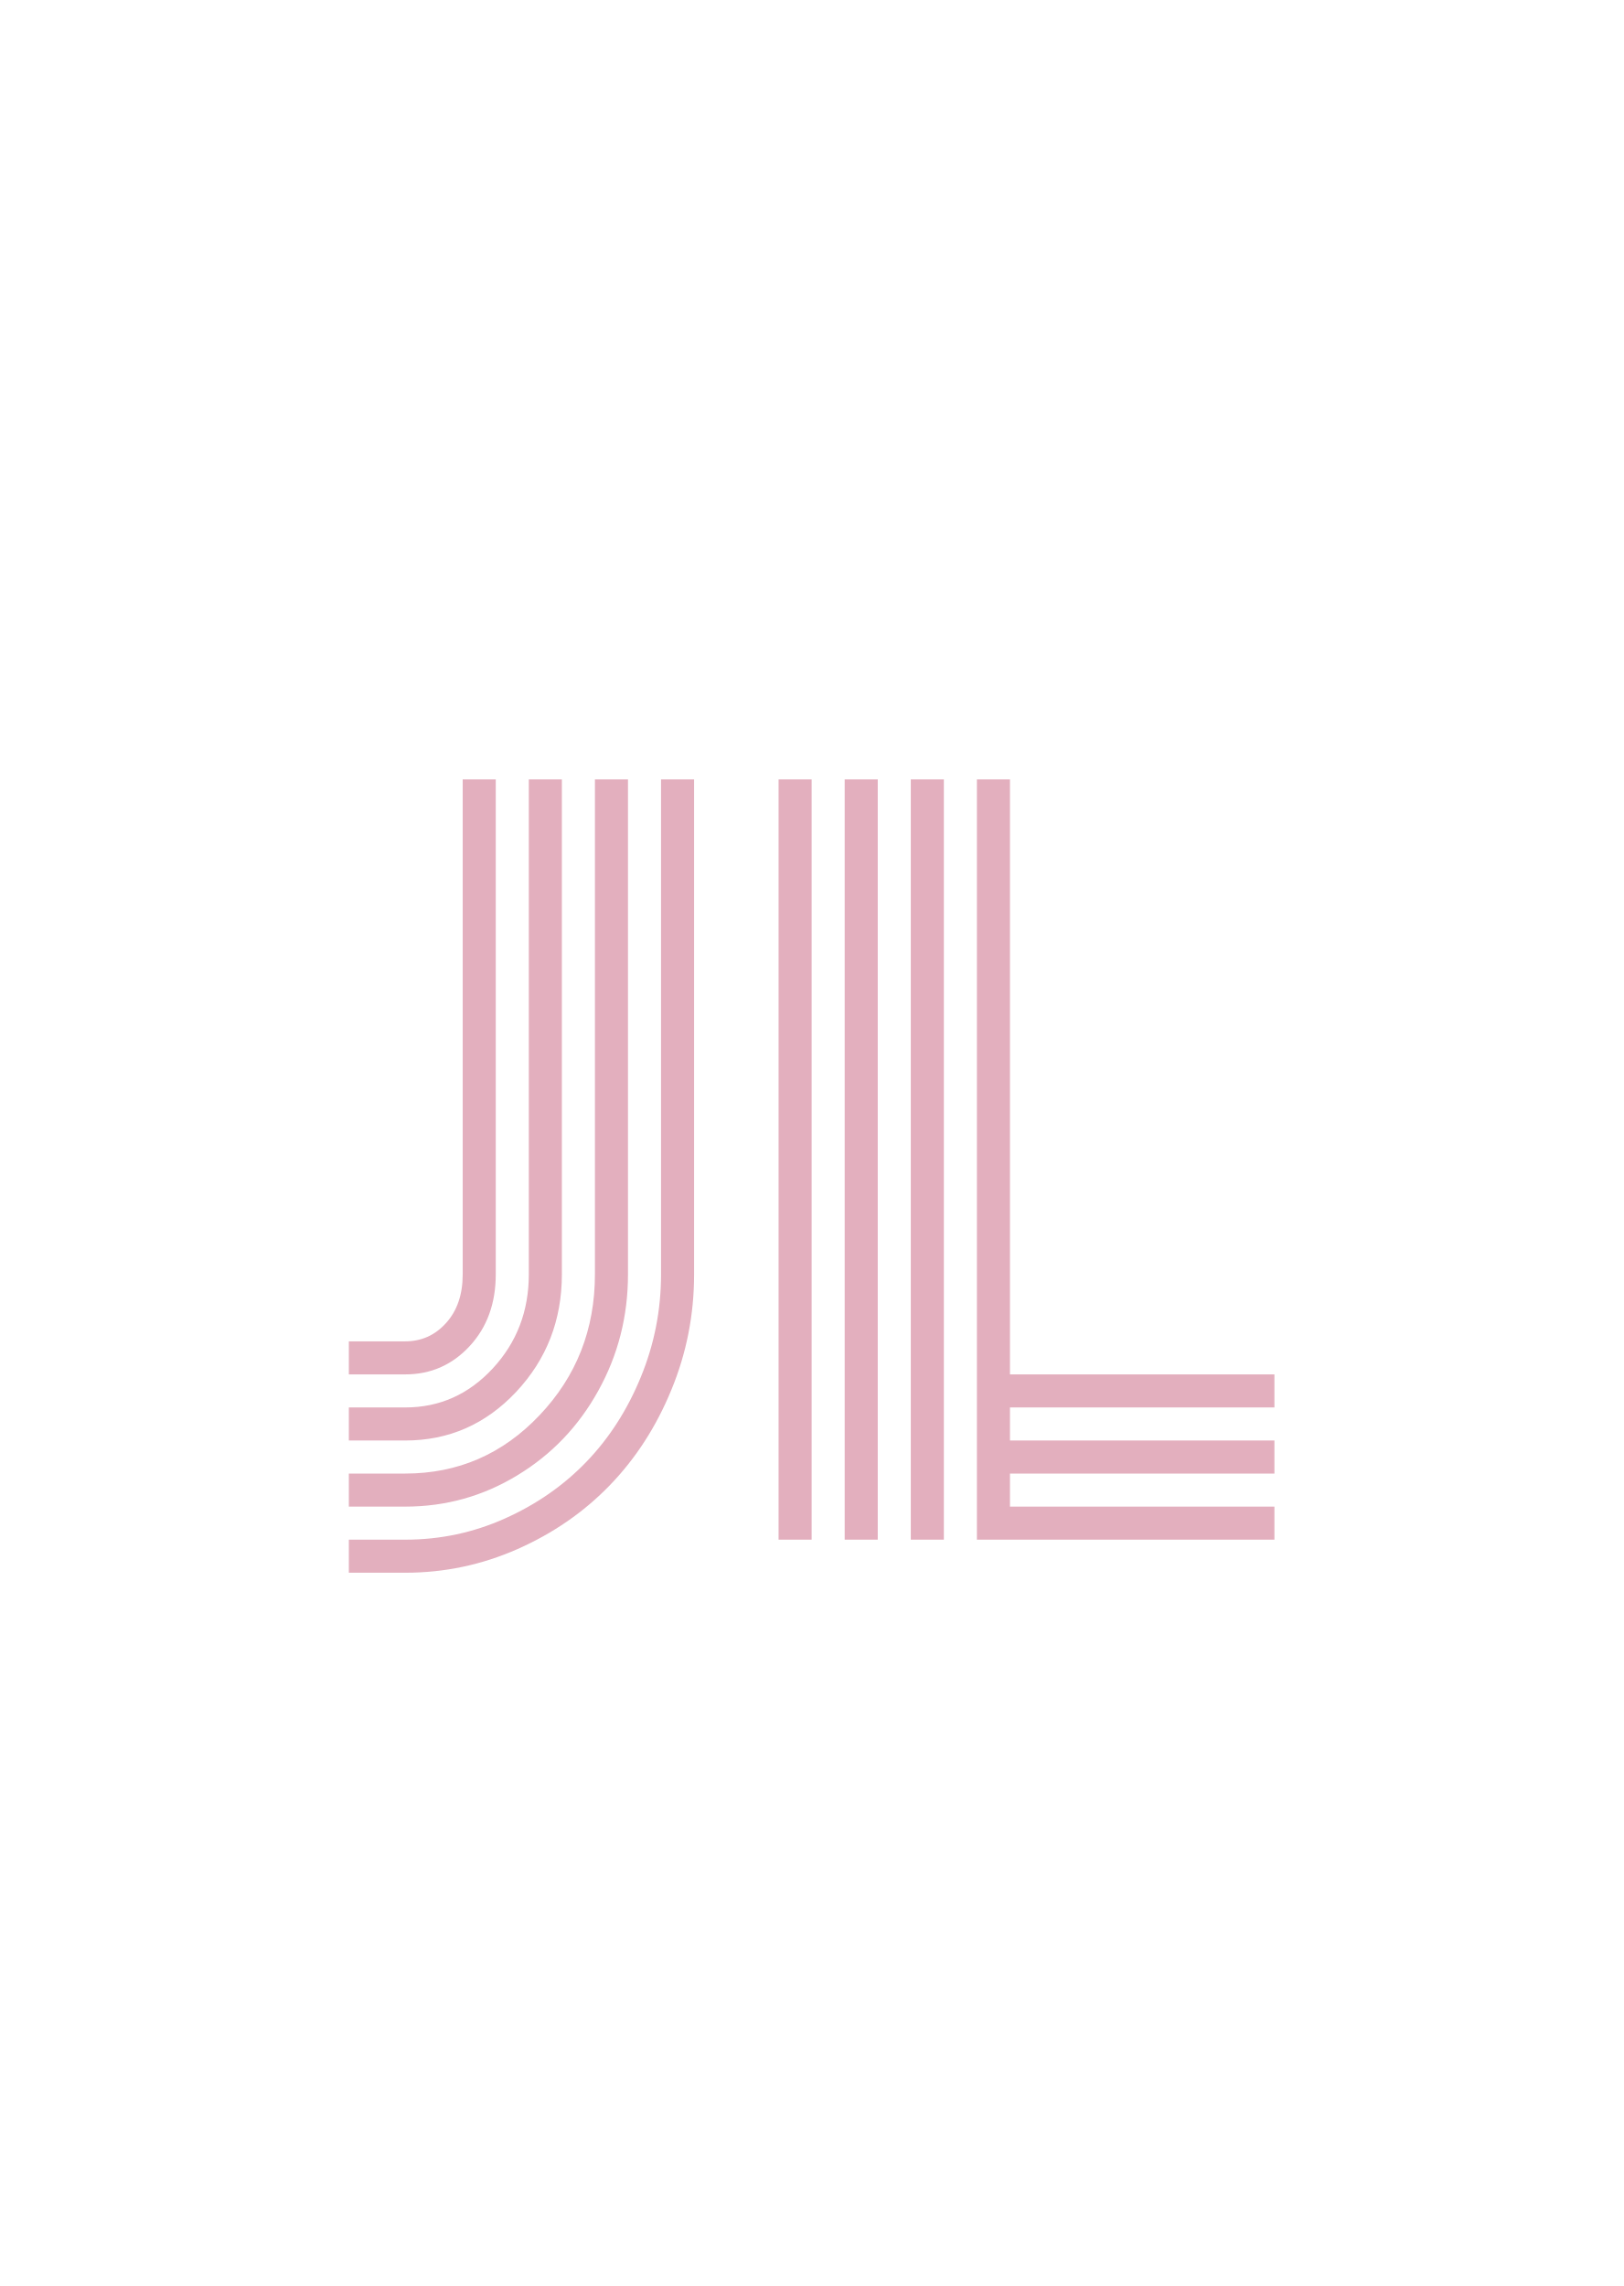
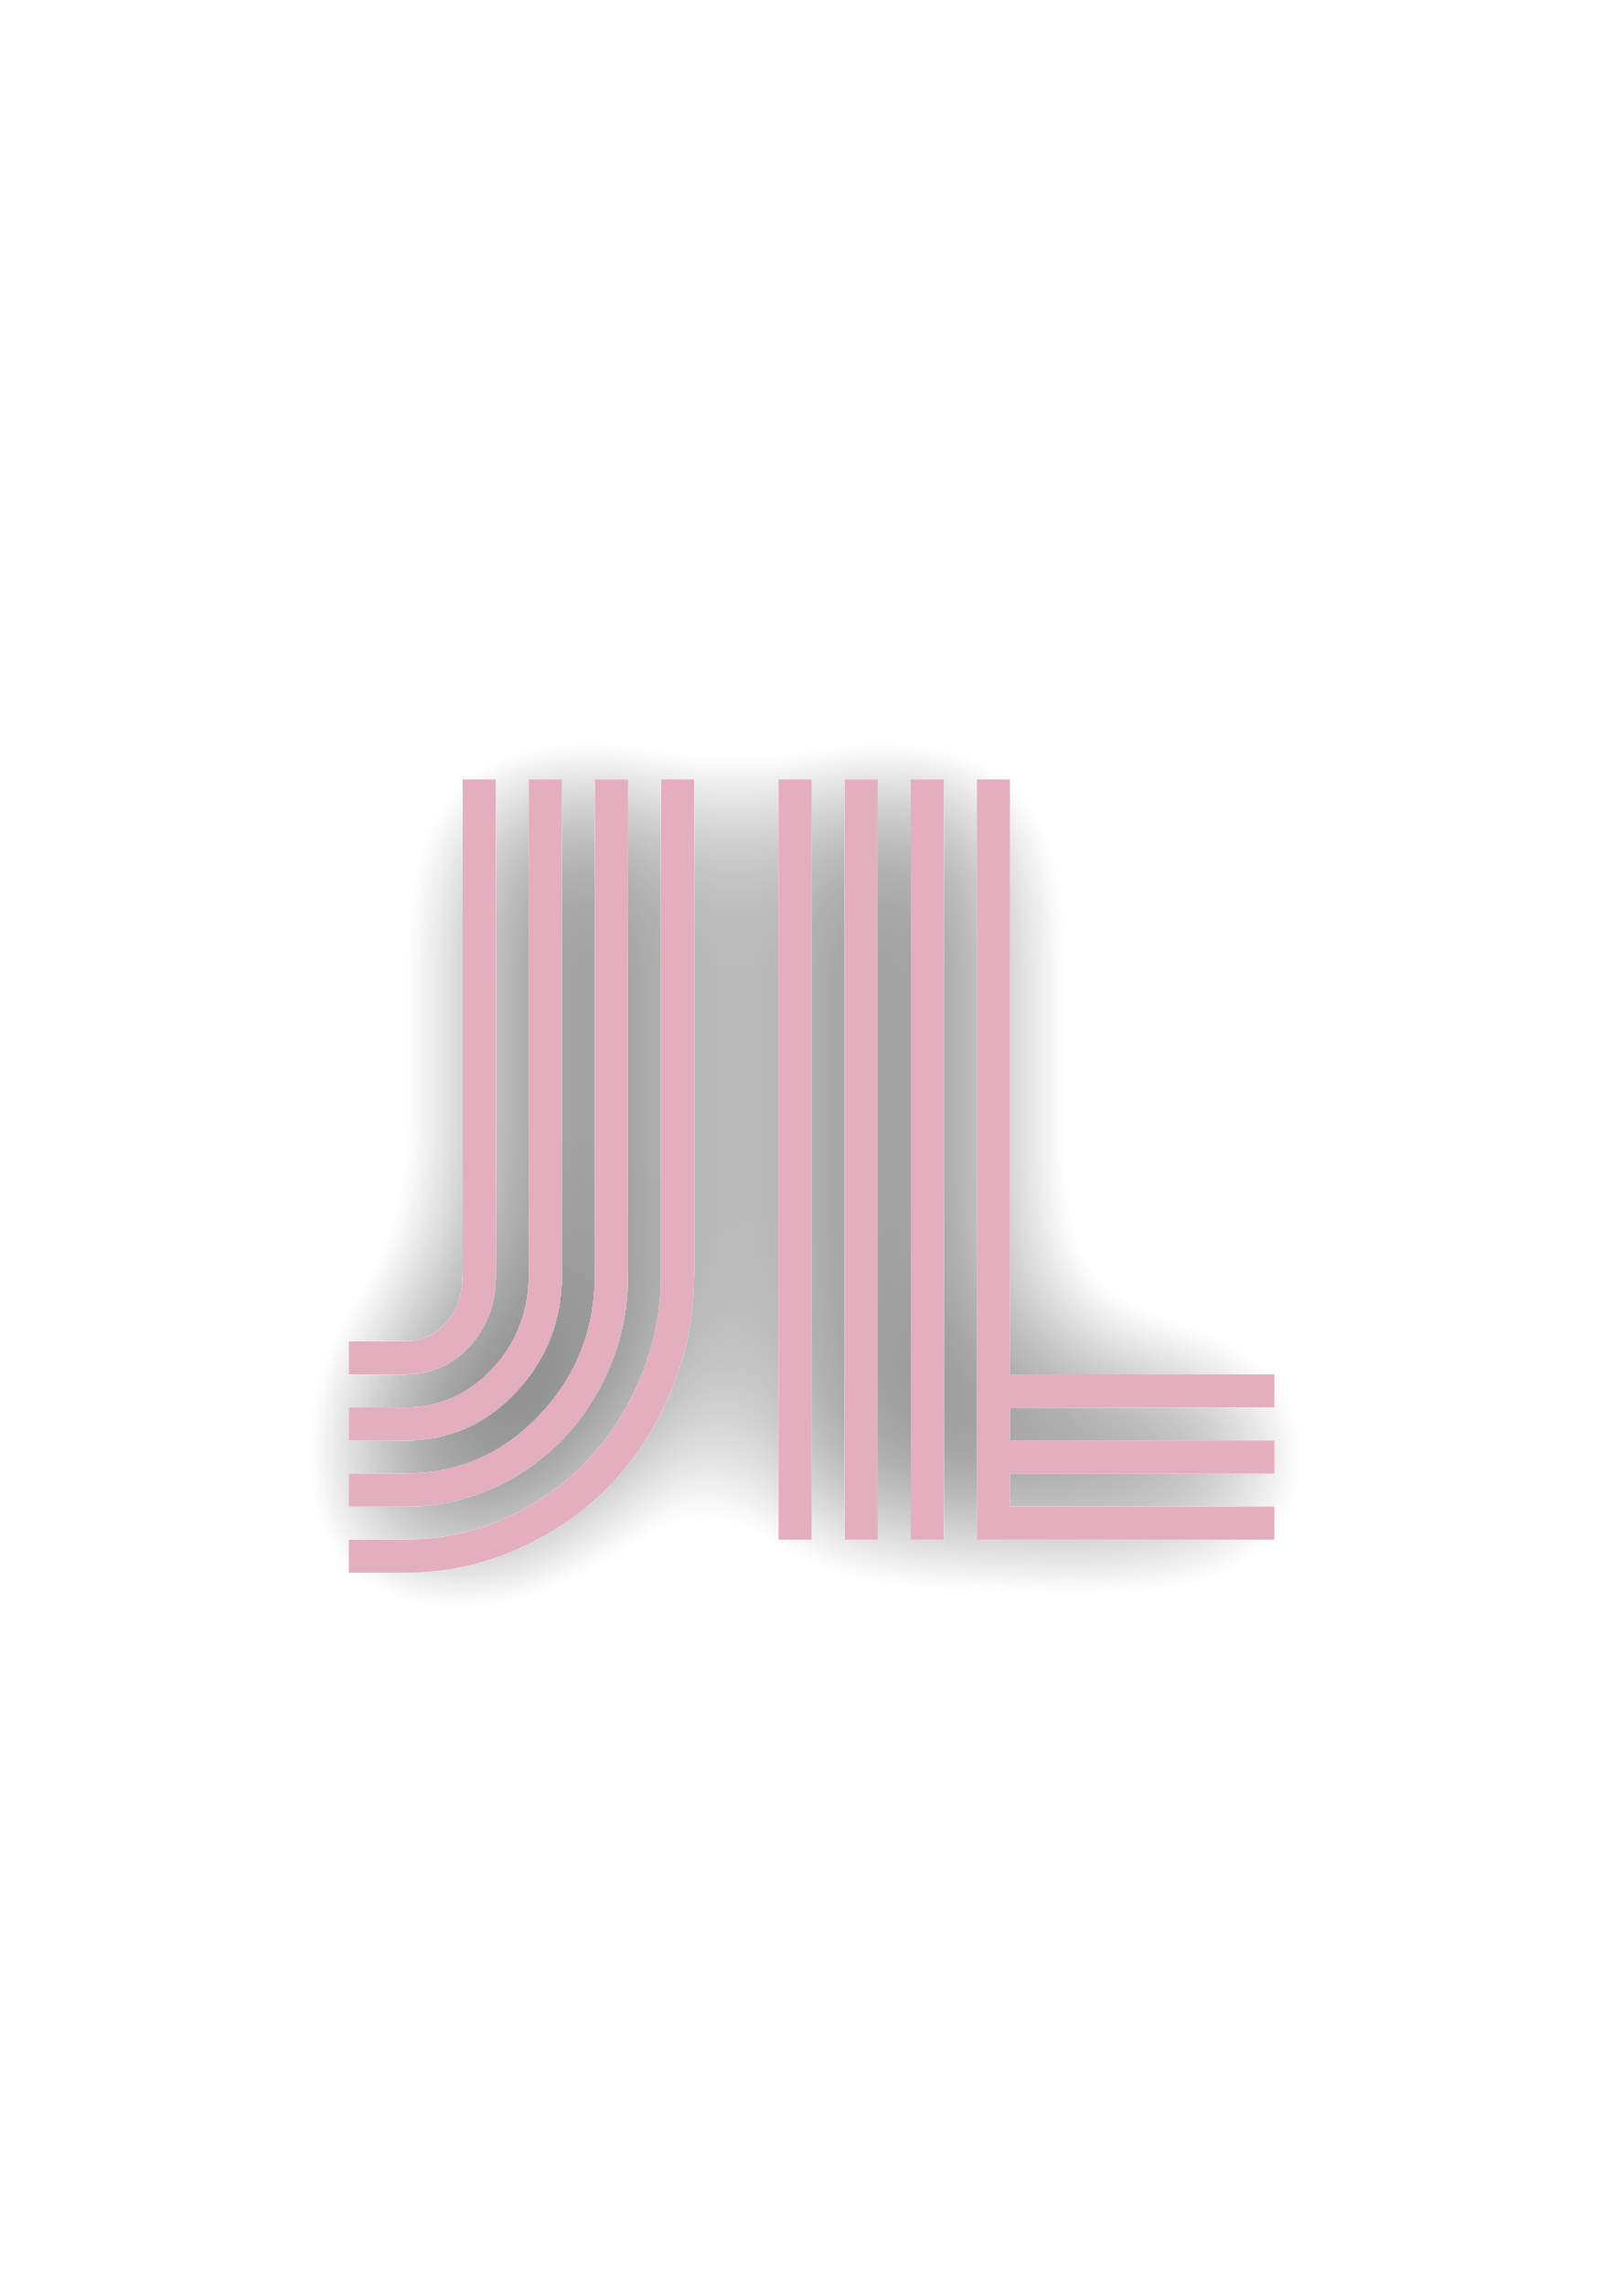
<svg xmlns="http://www.w3.org/2000/svg" width="110.487px" height="155.6px" viewBox="194.756 -2.8 110.487 155.6" style="background: rgba(0, 0, 0, 0);" preserveAspectRatio="xMidYMid">
  <defs>
    <filter id="editing-extrude-glow">
-       <feFlood flood-color="#333333" result="flood-1" />
+       <feFlood floodColor="#333333" result="flood-1" />
      <feMorphology operator="erode" radius="1" in="SourceAlpha" result="erode" />
      <feComposite operator="in" in="flood-1" in2="erode" result="comp1" />
-       <feConvolveMatrix order="0,0" divisor="1" in="comp1" result="convolve" kernelMatrix="" />
+       <feConvolveMatrix order="3 3" divisor="1" in="comp1" result="convolve" kernelMatrix="" />
      <feOffset dx="0" dy="0" in="convolve" result="extrude" />
      <feComposite operator="in" in="flood-1" in2="extrude" result="comp-extrude" />
-       <feFlood flood-color="rgba(20%,20%,20%,0)" result="flood-2" />
+       <feFlood floodColor="rgba(20%,20%,20%,0)" result="flood-2" />
      <feComposite operator="in" in="flood-2" in2="SourceAlpha" result="comp2" />
      <feMorphology operator="dilate" radius="1" in="comp2" result="dilate" />
      <feOffset dx="0" dy="0" in="dilate" result="offset" />
      <feGaussianBlur in="offset" stdDeviation="5.8" result="blur" />
      <feComponentTransfer in="blur" result="shadow">
        <feFuncA type="linear" slope="0.8" intercept="-0.2" />
      </feComponentTransfer>
      <feMerge>
        <feMergeNode in="shadow" />
        <feMergeNode in="comp-extrude" />
        <feMergeNode in="SourceGraphic" />
      </feMerge>
    </filter>
  </defs>
  <g filter="url(#editing-extrude-glow)">
    <g transform="translate(217.03, 102)">
      <path d="M5.31-11.25L5.31-11.25L1.47-11.25L1.47-13.50L5.31-13.50L5.31-13.50Q6.97-13.50 8.09-14.75L8.09-14.75L8.09-14.75Q9.22-16 9.22-18.06L9.22-18.06L9.22-51.75L11.47-51.75L11.47-18.06L11.47-18.06Q11.47-15.09 9.69-13.17L9.69-13.17L9.69-13.17Q7.91-11.25 5.31-11.25ZM5.31-6.75L5.31-6.75L1.47-6.75L1.47-9L5.31-9L5.31-9Q8.81-9 11.27-11.66L11.27-11.66L11.27-11.66Q13.72-14.31 13.72-18.06L13.72-18.06L13.72-51.75L15.97-51.75L15.97-18.06L15.97-18.06Q15.97-13.38 12.86-10.06L12.86-10.06L12.86-10.06Q9.75-6.75 5.31-6.75ZM5.31-2.25L5.31-2.25L1.47-2.25L1.47-4.50L5.31-4.50L5.31-4.50Q10.69-4.50 14.45-8.47L14.45-8.47L14.45-8.47Q18.22-12.44 18.22-18.06L18.22-18.06L18.22-51.75L20.47-51.75L20.47-18.06L20.47-18.06Q20.47-13.78 18.45-10.14L18.45-10.14L18.45-10.14Q16.44-6.50 12.94-4.38L12.94-4.38L12.94-4.38Q9.44-2.25 5.31-2.25ZM5.31 2.25L5.31 2.25L1.47 2.25L1.47 0L5.31 0L5.31 0Q8.88 0 12.09-1.44L12.09-1.44L12.09-1.44Q15.31-2.88 17.64-5.30L17.64-5.30L17.64-5.30Q19.97-7.72 21.34-11.06L21.34-11.06L21.34-11.06Q22.72-14.41 22.72-18.06L22.72-18.06L22.72-51.75L24.97-51.75L24.97-18.06L24.97-18.06Q24.97-13.94 23.42-10.19L23.42-10.19L23.42-10.19Q21.88-6.44 19.23-3.70L19.23-3.70L19.23-3.70Q16.59-0.97 12.95 0.64L12.95 0.64L12.95 0.64Q9.31 2.25 5.31 2.25ZM30.72 0L30.72-51.75L32.97-51.75L32.97 0L30.72 0ZM44.22 0L44.22-51.75L46.47-51.75L46.47-11.25L64.47-11.25L64.47-9L46.47-9L46.47-6.75L64.47-6.75L64.47-4.50L46.47-4.50L46.47-2.25L64.47-2.25L64.47 0L44.22 0ZM39.72 0L39.72-51.75L41.97-51.75L41.97 0L39.72 0ZM35.22 0L35.22-51.75L37.47-51.75L37.47 0L35.22 0Z" fill="#e3afbe" />
    </g>
  </g>
</svg>
